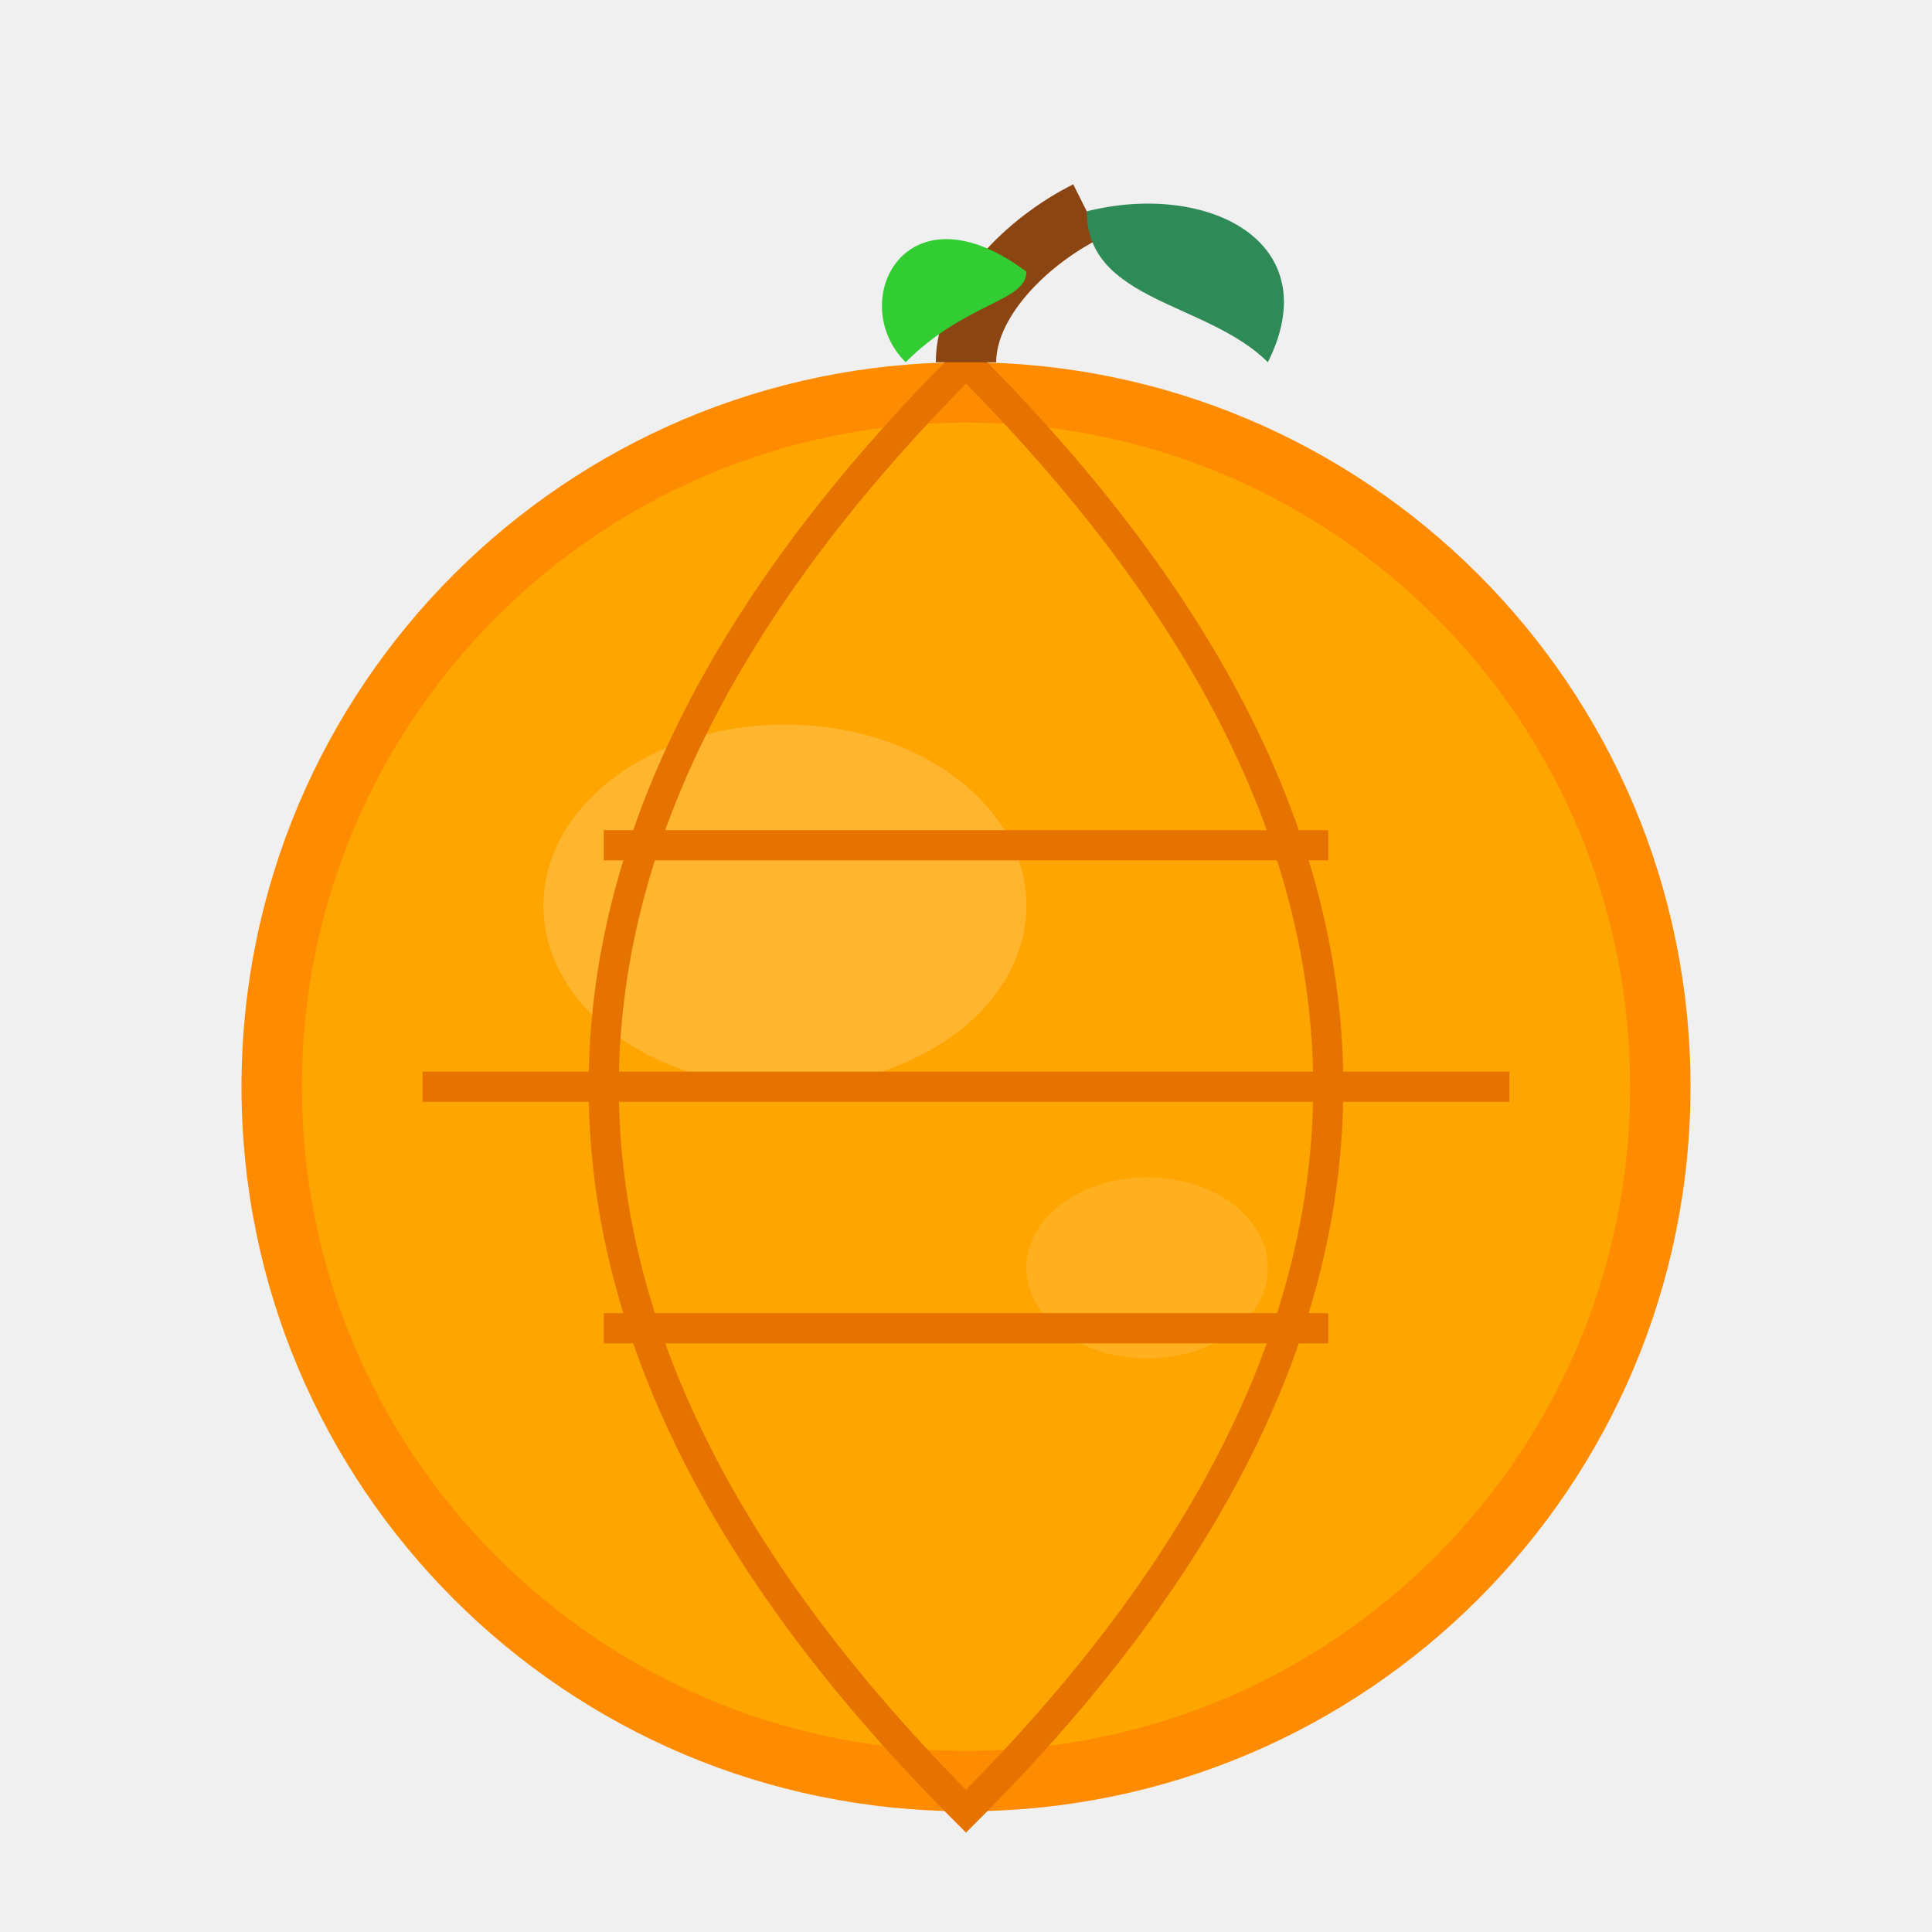
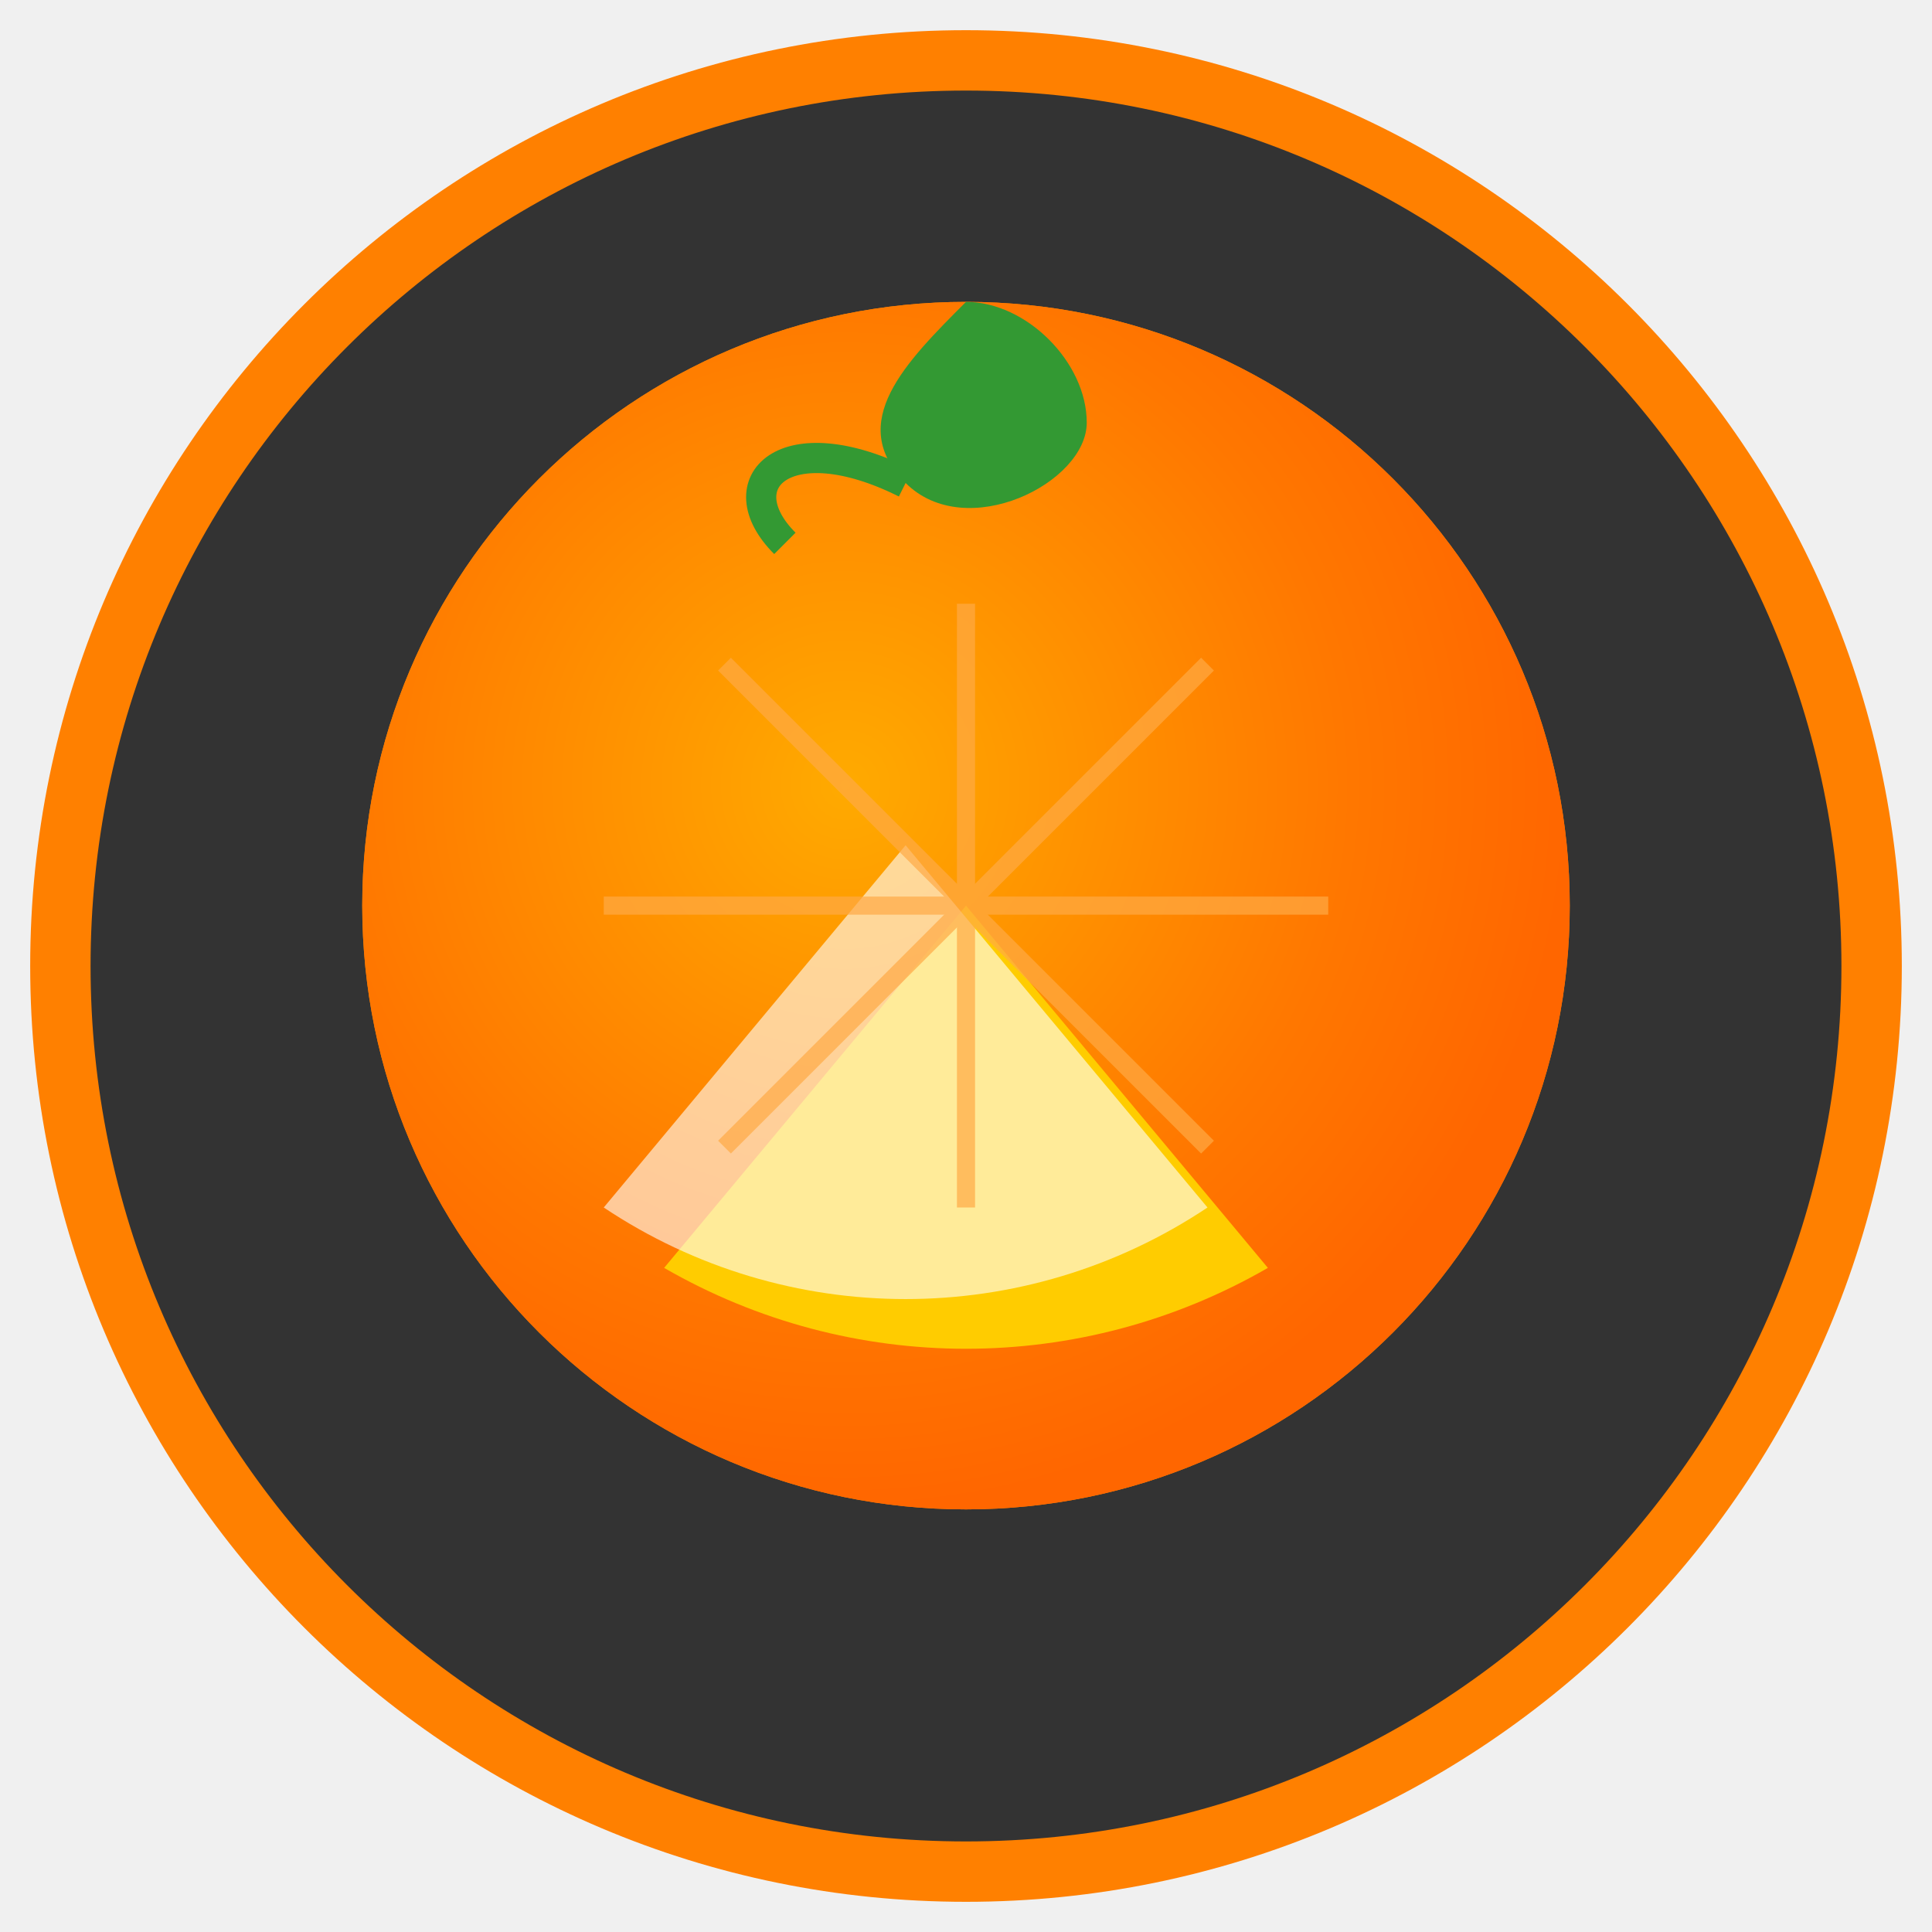
<svg xmlns="http://www.w3.org/2000/svg" width="32" height="32" viewBox="0 0 32 32">
-   <circle cx="16" cy="18" r="12" fill="#ff8c00" />
-   <ellipse cx="16" cy="18" rx="11" ry="11" fill="#ffa500" />
-   <ellipse cx="13" cy="15" rx="4" ry="3" fill="#ffc04d" fill-opacity="0.6" />
-   <ellipse cx="19" cy="21" rx="2" ry="1.5" fill="#ffc04d" fill-opacity="0.4" />
-   <path d="M16,6 Q22,12 22,18 Q22,24 16,30 Q10,24 10,18 Q10,12 16,6" fill="none" stroke="#e67300" stroke-width="0.5" />
-   <path d="M7,18 L25,18" fill="none" stroke="#e67300" stroke-width="0.5" />
-   <path d="M10,14 L22,14" fill="none" stroke="#e67300" stroke-width="0.5" />
-   <path d="M10,22 L22,22" fill="none" stroke="#e67300" stroke-width="0.5" />
-   <path d="M16,6 C16,5 17,4 18,3.5" fill="none" stroke="#8b4513" stroke-width="1" />
-   <path d="M18,3.5 C20,3 22,4 21,6 C20,5 18,5 18,3.5" fill="#2e8b57" />
-   <path d="M17,4.5 C15,3 14,5 15,6 C16,5 17,5 17,4.5" fill="#32cd32" />
+   <circle cx="16" cy="16" r="15" fill="#333333" stroke="#ff8000" stroke-width="1" />
+   <circle cx="16" cy="15" r="10" fill="#ff8800" />
+   <radialGradient id="orangeGradient" cx="14" cy="13" r="12" gradientUnits="userSpaceOnUse">
+     <stop offset="0%" stop-color="#ffaa00" />
+     <stop offset="70%" stop-color="#ff7700" />
+     <stop offset="100%" stop-color="#ff6600" />
+   </radialGradient>
+   <circle cx="16" cy="15" r="10" fill="url(#orangeGradient)" />
+   <path d="M16,15 L21,21 A10,10 0 0,1 11,21 Z" fill="#ffcc00" />
+   <path d="M15,14 L20,20 A9,9 0 0,1 10,20 Z" fill="#ffffff" opacity="0.6" />
+   <g stroke="#ffaa44" stroke-width="0.3" opacity="0.7">
+     <path d="M16,10 L16,20" />
+     <path d="M12,11 L20,19" />
+     <path d="M20,11 L12,19" />
+     <path d="M10,15 L22,15" />
+   </g>
+   <path d="M16,5 C15,6 14,7 15,8 C16,9 18,8 18,7 C18,6 17,5 16,5" fill="#339933" />
+   <path d="M15,8 C13,7 12,8 13,9" stroke="#339933" stroke-width="0.5" fill="none" />
</svg>
